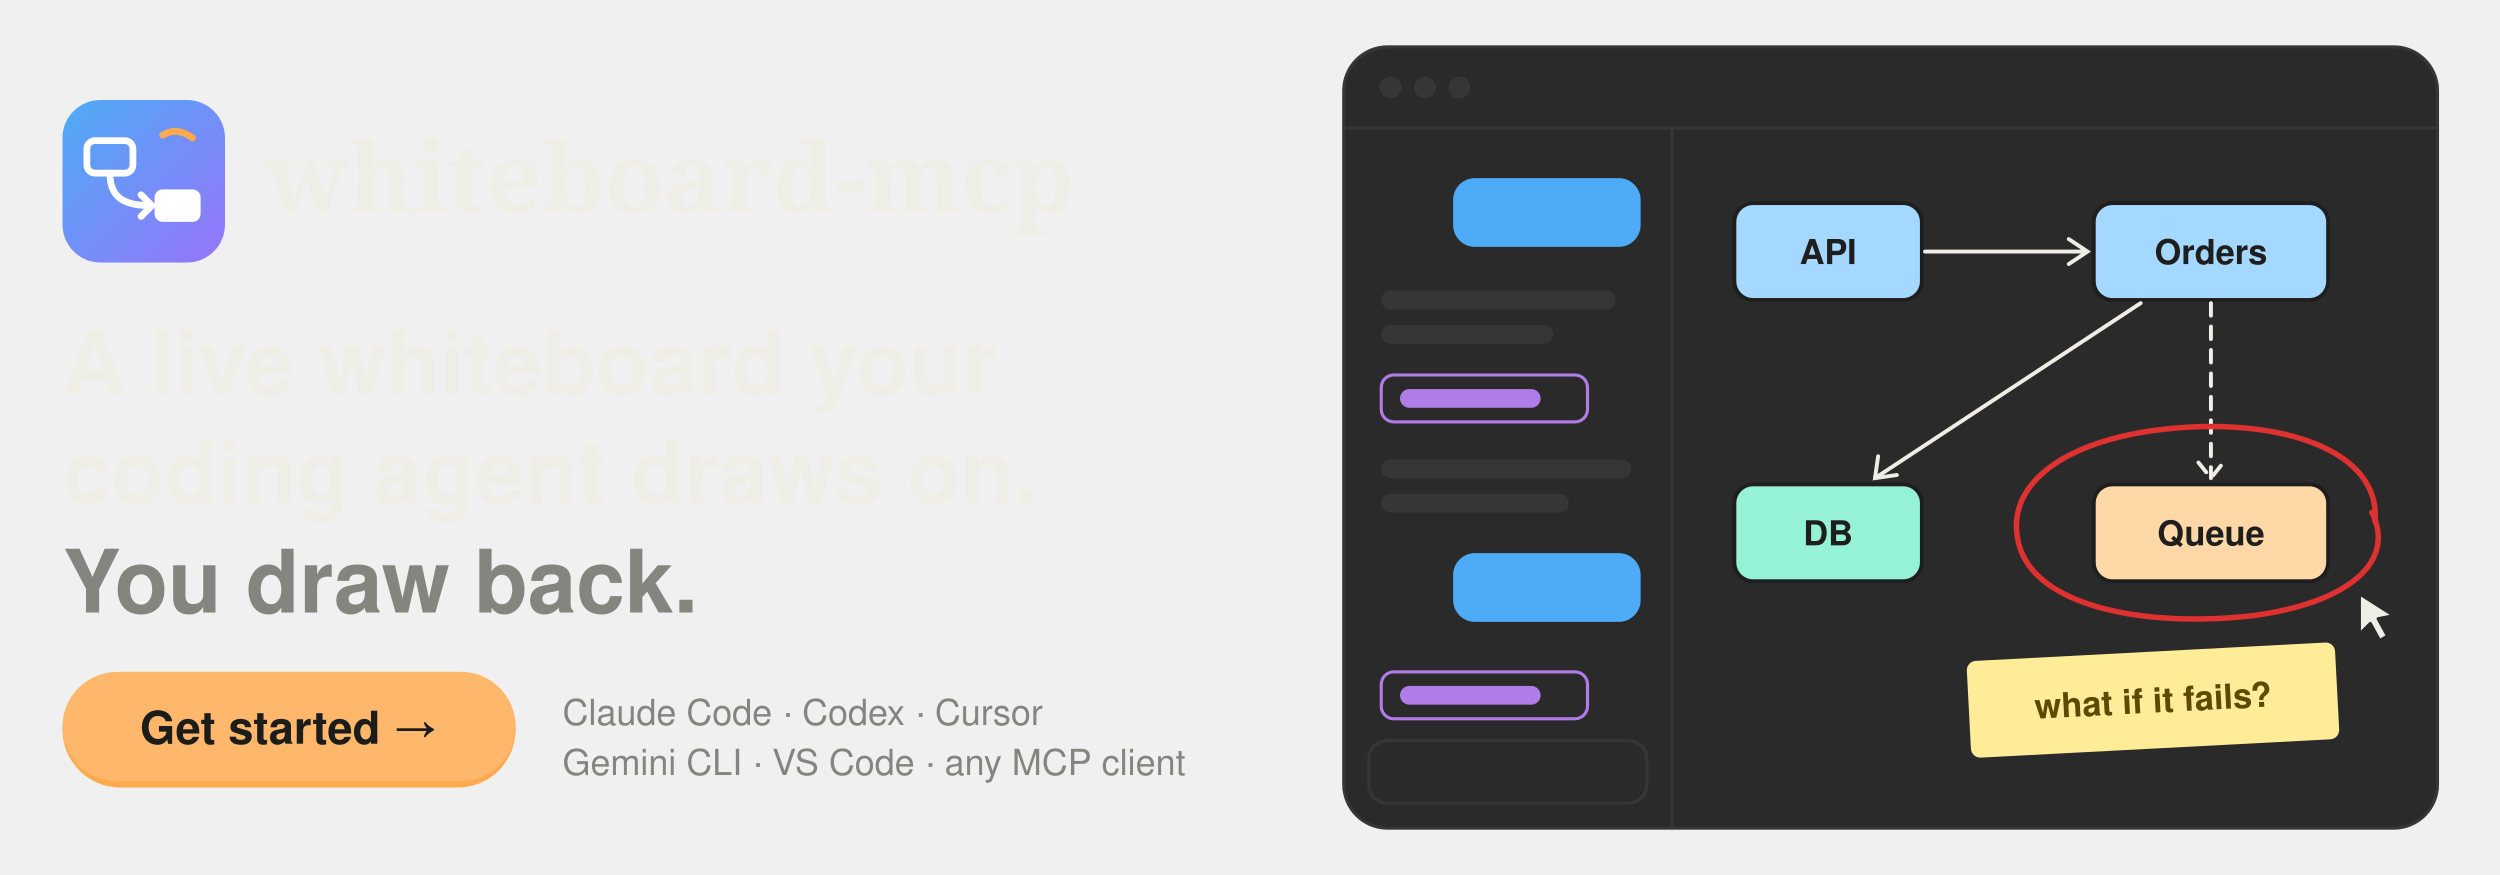
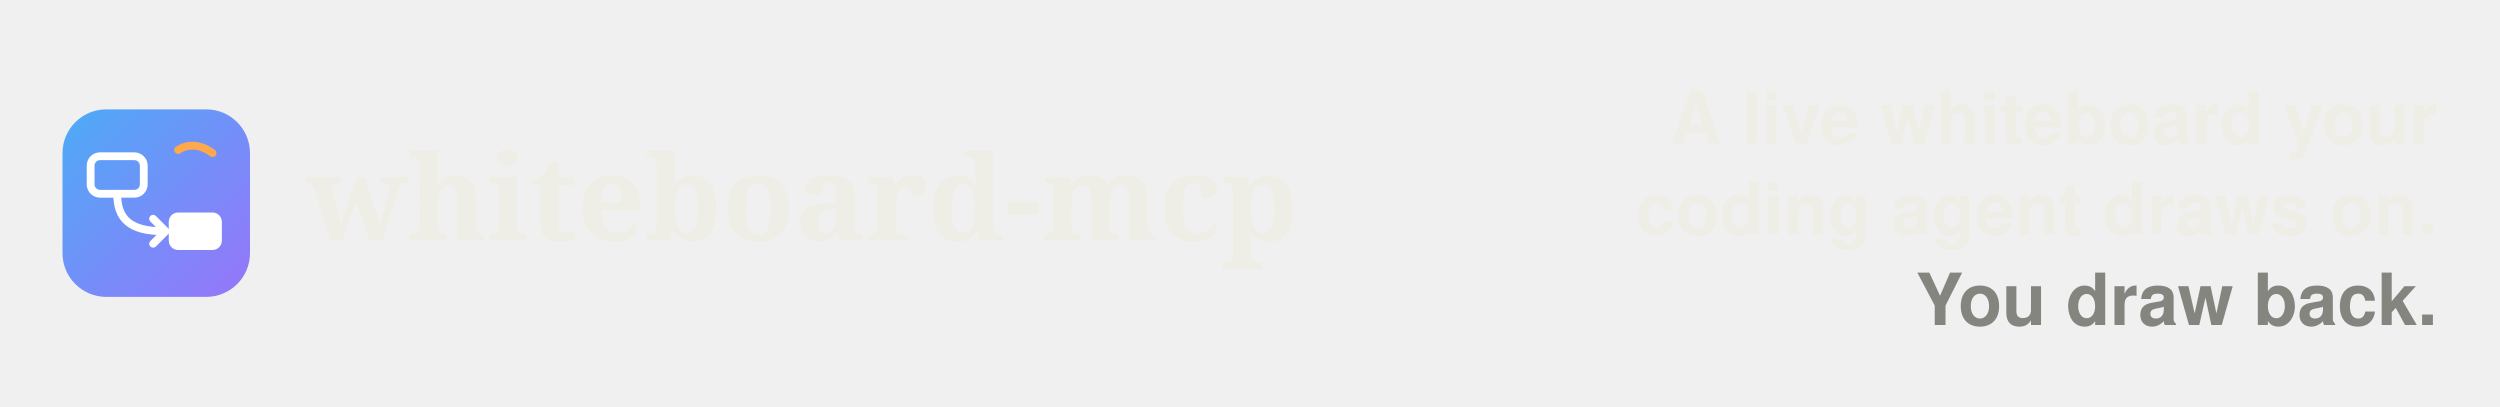
- <svg xmlns="http://www.w3.org/2000/svg" width="1600" height="560" viewBox="0 0 1600 560" role="img" aria-label="whiteboard-mcp: a live whiteboard your coding agent draws on, and you draw back. Works with Claude Code, Codex, Cursor, Gemini CLI, VS Code and any MCP client.">
+ <svg xmlns="http://www.w3.org/2000/svg" width="1600" height="260" viewBox="0 0 1600 260" role="img" aria-label="whiteboard-mcp: a live whiteboard your coding agent draws on. You draw back.">
  <style>
.serif{font-family:'New York','Iowan Old Style',ui-serif,Georgia,serif}
.sans{font-family:-apple-system,BlinkMacSystemFont,'SF Pro Text','Segoe UI',Helvetica,Arial,sans-serif}
.mono{font-family:ui-monospace,'SF Mono',Menlo,Consolas,monospace}
</style>
-   <g transform="translate(40 64) scale(0.8666667)">
+   <g transform="translate(40 70) scale(1)">
    <defs>
      <linearGradient id="lg" x1="0" y1="0" x2="1" y2="1">
        <stop offset="0" stop-color="#4dabf7" />
        <stop offset="1" stop-color="#9775fa" />
      </linearGradient>
    </defs>
    <rect width="120" height="120" rx="28" fill="url(#lg)" />
    <rect x="18" y="30" width="34" height="24" rx="6" fill="none" stroke="#fff" stroke-width="5" />
    <rect x="68" y="66" width="34" height="24" rx="6" fill="#fff" />
    <path d="M35 54c0 16 8 24 30 24" fill="none" stroke="#fff" stroke-width="5" stroke-linecap="round" />
    <path d="M58 70l8 8-8 8" fill="none" stroke="#fff" stroke-width="5" stroke-linecap="round" stroke-linejoin="round" />
    <path d="M74 26c6-4 14-4 22 2" fill="none" stroke="#ffa94d" stroke-width="5" stroke-linecap="round" />
  </g>
-   <text x="170" y="136" class="serif" font-size="62" font-weight="700" fill="#efeee6" text-anchor="start">whiteboard-mcp</text>
-   <text x="40" y="252" class="sans" font-size="56" font-weight="600" fill="#efeee6" text-anchor="start">A live whiteboard your</text>
-   <text x="40" y="322" class="sans" font-size="56" font-weight="600" fill="#efeee6" text-anchor="start">coding agent draws on.</text>
-   <text x="40" y="392" class="sans" font-size="56" font-weight="600" fill="#85857f" text-anchor="start">You draw back.</text>
-   <rect x="40" y="430" width="290" height="74" rx="37" fill="#ffa94d" />
-   <rect x="40" y="430" width="290" height="70" rx="35" fill="#ffb86b" />
-   <text x="185" y="476" class="sans" font-size="29" font-weight="700" fill="#1c1c1a" text-anchor="middle">Get started  →</text>
-   <text x="360" y="464" class="sans" font-size="23" font-weight="400" fill="#85857f" text-anchor="start">Claude Code · Codex · Cursor</text>
-   <text x="360" y="496" class="sans" font-size="23" font-weight="400" fill="#85857f" text-anchor="start">Gemini CLI · VS Code · any MCP client</text>
-   <g>
-     <rect x="860" y="30" width="700" height="500" rx="28" fill="#2a2a2a" stroke="#363636" stroke-width="2" />
-     <path d="M860 82H1560" stroke="#363636" stroke-width="2" />
-     <circle cx="890" cy="56" r="7" fill="#363636" />
-     <circle cx="912" cy="56" r="7" fill="#363636" />
-     <circle cx="934" cy="56" r="7" fill="#363636" />
-     <path d="M1070 82V530" stroke="#363636" stroke-width="2" />
-     <rect x="930" y="114" width="120" height="44" rx="14" fill="#4dabf7" />
-     <rect x="884" y="186" width="150" height="12" rx="6" fill="#363636" />
-     <rect x="884" y="208" width="110" height="12" rx="6" fill="#363636" />
-     <rect x="884" y="240" width="132" height="30" rx="8" fill="none" stroke="#b07ce8" stroke-width="2" />
-     <rect x="896" y="249" width="90" height="12" rx="6" fill="#b07ce8" />
-     <rect x="884" y="294" width="160" height="12" rx="6" fill="#363636" />
-     <rect x="884" y="316" width="120" height="12" rx="6" fill="#363636" />
-     <rect x="930" y="354" width="120" height="44" rx="14" fill="#4dabf7" />
-     <rect x="884" y="430" width="132" height="30" rx="8" fill="none" stroke="#b07ce8" stroke-width="2" />
-     <rect x="896" y="439" width="90" height="12" rx="6" fill="#b07ce8" />
-     <rect x="876" y="474" width="178" height="40" rx="12" fill="none" stroke="#363636" stroke-width="2" />
-     <rect x="1110" y="130" width="120" height="62" rx="12" fill="#a5d8ff" stroke="#1e1e1e" stroke-width="2.5" />
-     <text x="1170" y="169" class="sans" font-size="22" font-weight="600" fill="#1e1e1e" text-anchor="middle">API</text>
-     <rect x="1340" y="130" width="150" height="62" rx="12" fill="#a5d8ff" stroke="#1e1e1e" stroke-width="2.5" />
-     <text x="1415" y="169" class="sans" font-size="22" font-weight="600" fill="#1e1e1e" text-anchor="middle">Orders</text>
-     <rect x="1110" y="310" width="120" height="62" rx="12" fill="#96f2d7" stroke="#1e1e1e" stroke-width="2.5" />
-     <text x="1170" y="349" class="sans" font-size="22" font-weight="600" fill="#1e1e1e" text-anchor="middle">DB</text>
-     <rect x="1340" y="310" width="150" height="62" rx="12" fill="#ffd8a8" stroke="#1e1e1e" stroke-width="2.5" />
-     <text x="1415" y="349" class="sans" font-size="22" font-weight="600" fill="#1e1e1e" text-anchor="middle">Queue</text>
-     <path d="M1232 161H1336M1324 153l12 8-12 8" fill="none" stroke="#efeee6" stroke-width="2.5" stroke-linecap="round" />
-     <path d="M1370 194L1200 306M1202 292l-2 14 14-2" fill="none" stroke="#efeee6" stroke-width="2.5" stroke-linecap="round" />
-     <path d="M1415 194V306M1407 296l8 10 8-10" fill="none" stroke="#efeee6" stroke-width="2.5" stroke-linecap="round" stroke-dasharray="8 7" />
-     <path d="M1520 334c4 -46 -60 -66 -128 -60c-70 6 -110 36 -100 74c10 40 80 54 150 46c60 -8 92 -34 76 -66" fill="none" stroke="#e03131" stroke-width="3.5" stroke-linecap="round" />
-     <g transform="rotate(-3 1360 450)">
-       <rect x="1260" y="418" width="236" height="62" rx="6" fill="#ffec99" />
-       <text x="1378" y="457" class="sans" font-size="22" font-weight="600" fill="#5c4a00" text-anchor="middle">what if it fails?</text>
-     </g>
-     <path transform="translate(1510 380)" d="M0 0l22 14-10 2 6 11-5 3-6-11-7 7z" fill="#efeee6" stroke="#2a2a2a" stroke-width="2" stroke-linejoin="round" />
-   </g>
+   <text x="196" y="154" class="serif" font-size="76" font-weight="700" fill="#efeee6" text-anchor="start">whiteboard-mcp</text>
+   <text x="1560" y="92" class="sans" font-size="46" font-weight="600" fill="#efeee6" text-anchor="end">A live whiteboard your</text>
+   <text x="1560" y="150" class="sans" font-size="46" font-weight="600" fill="#efeee6" text-anchor="end">coding agent draws on.</text>
+   <text x="1560" y="208" class="sans" font-size="46" font-weight="600" fill="#85857f" text-anchor="end">You draw back.</text>
</svg>
